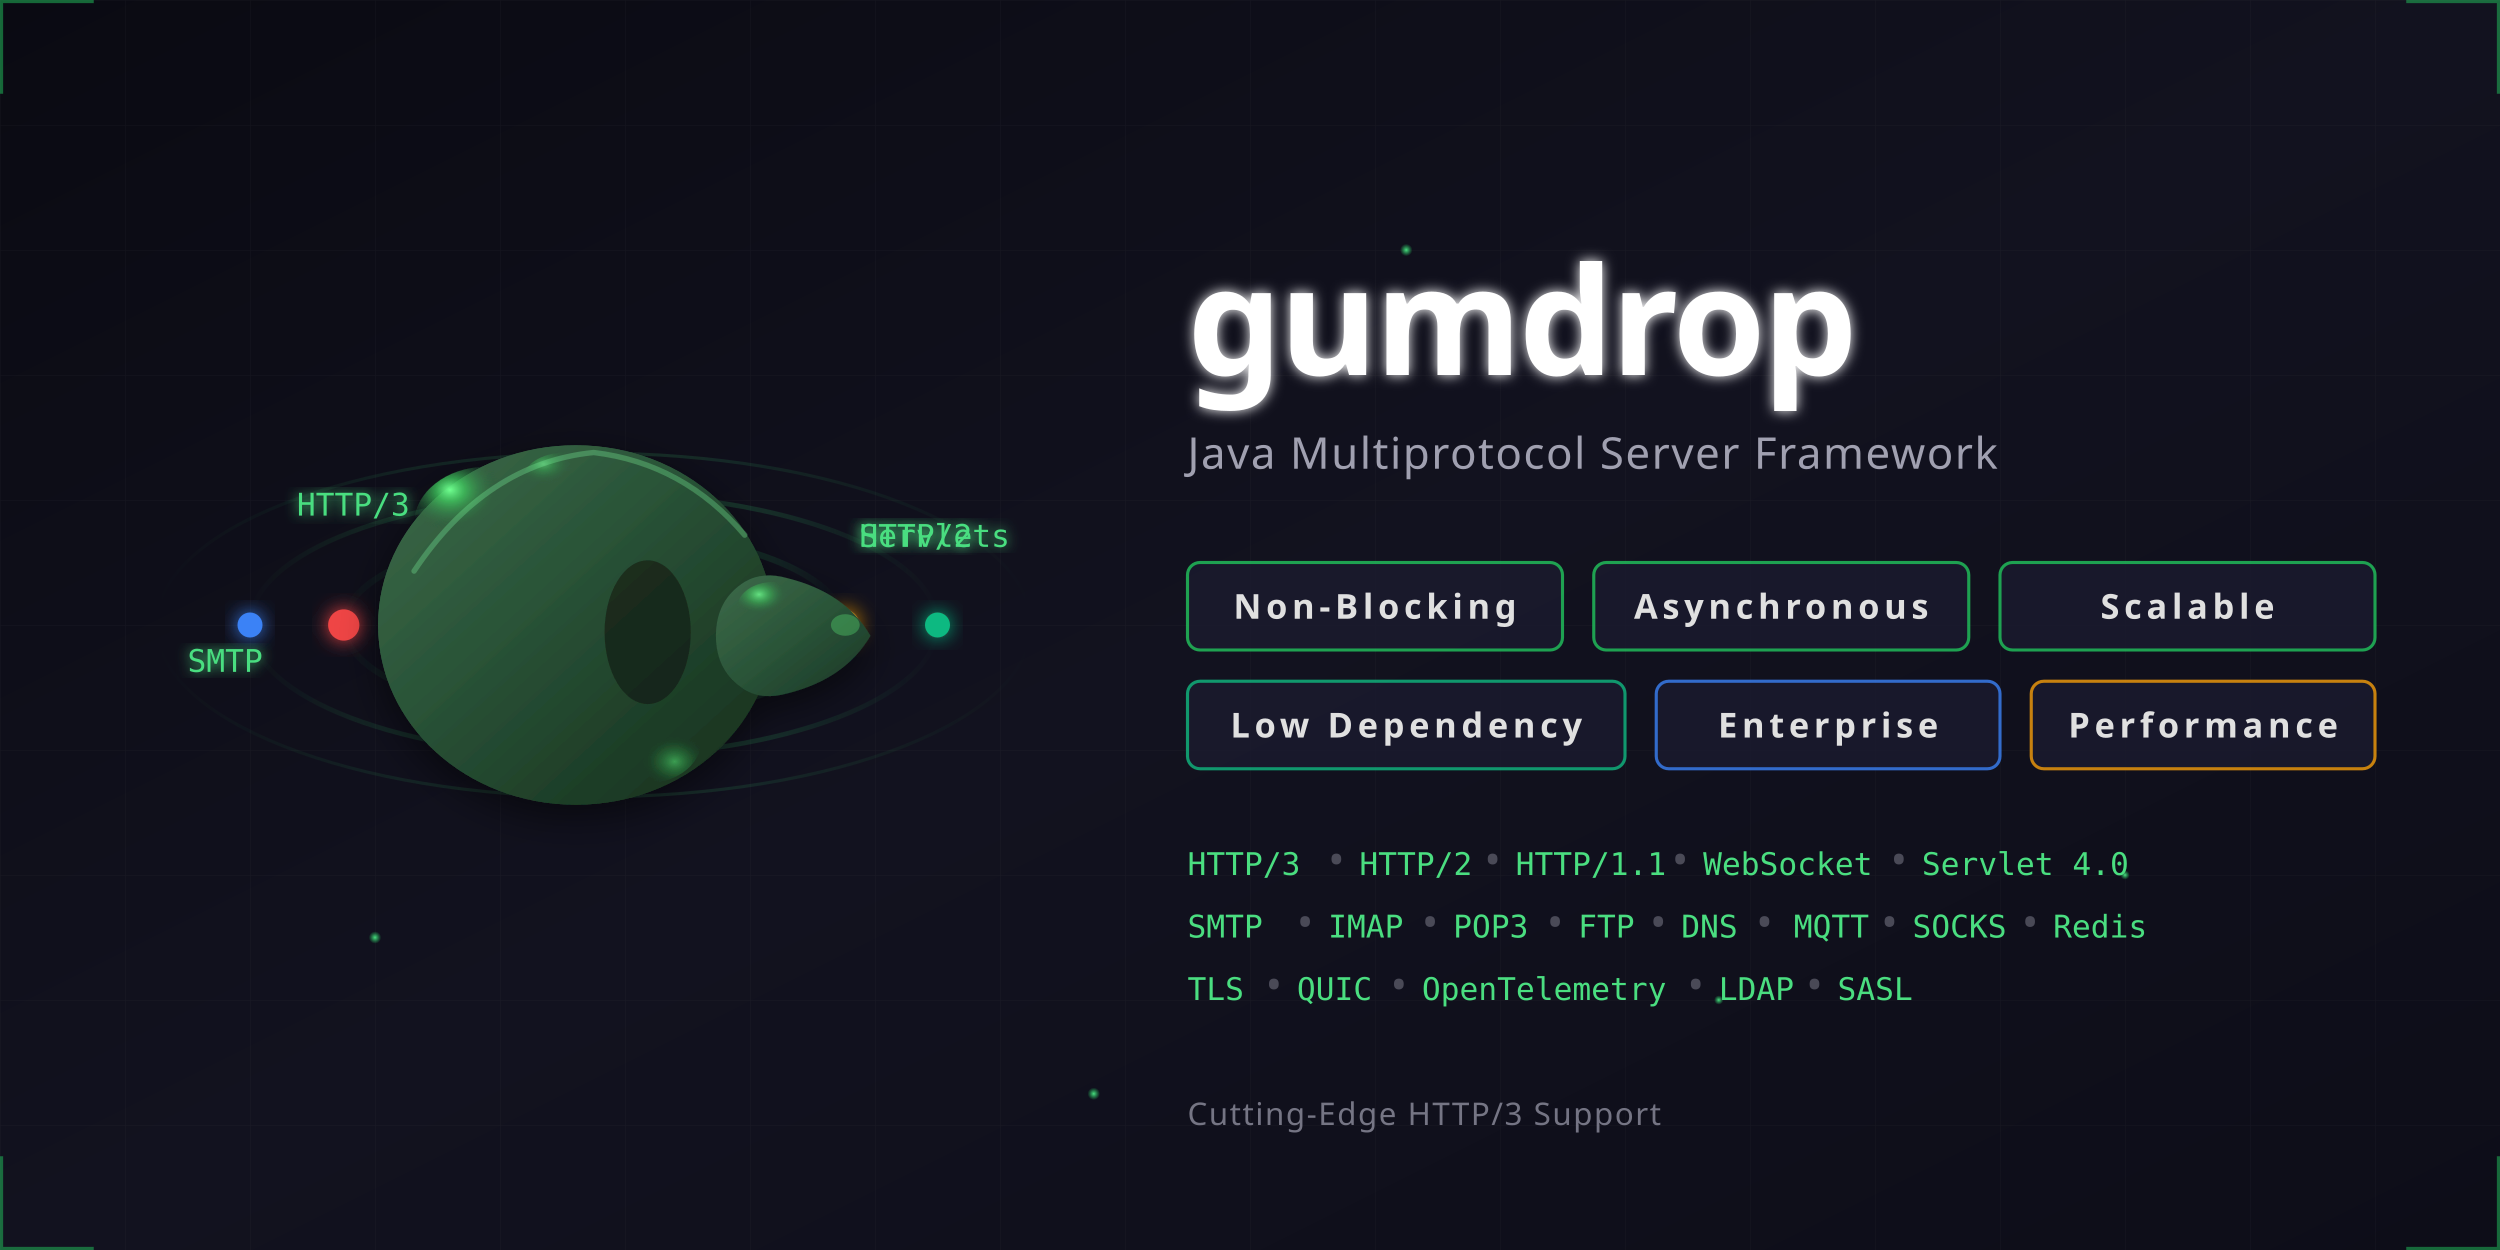
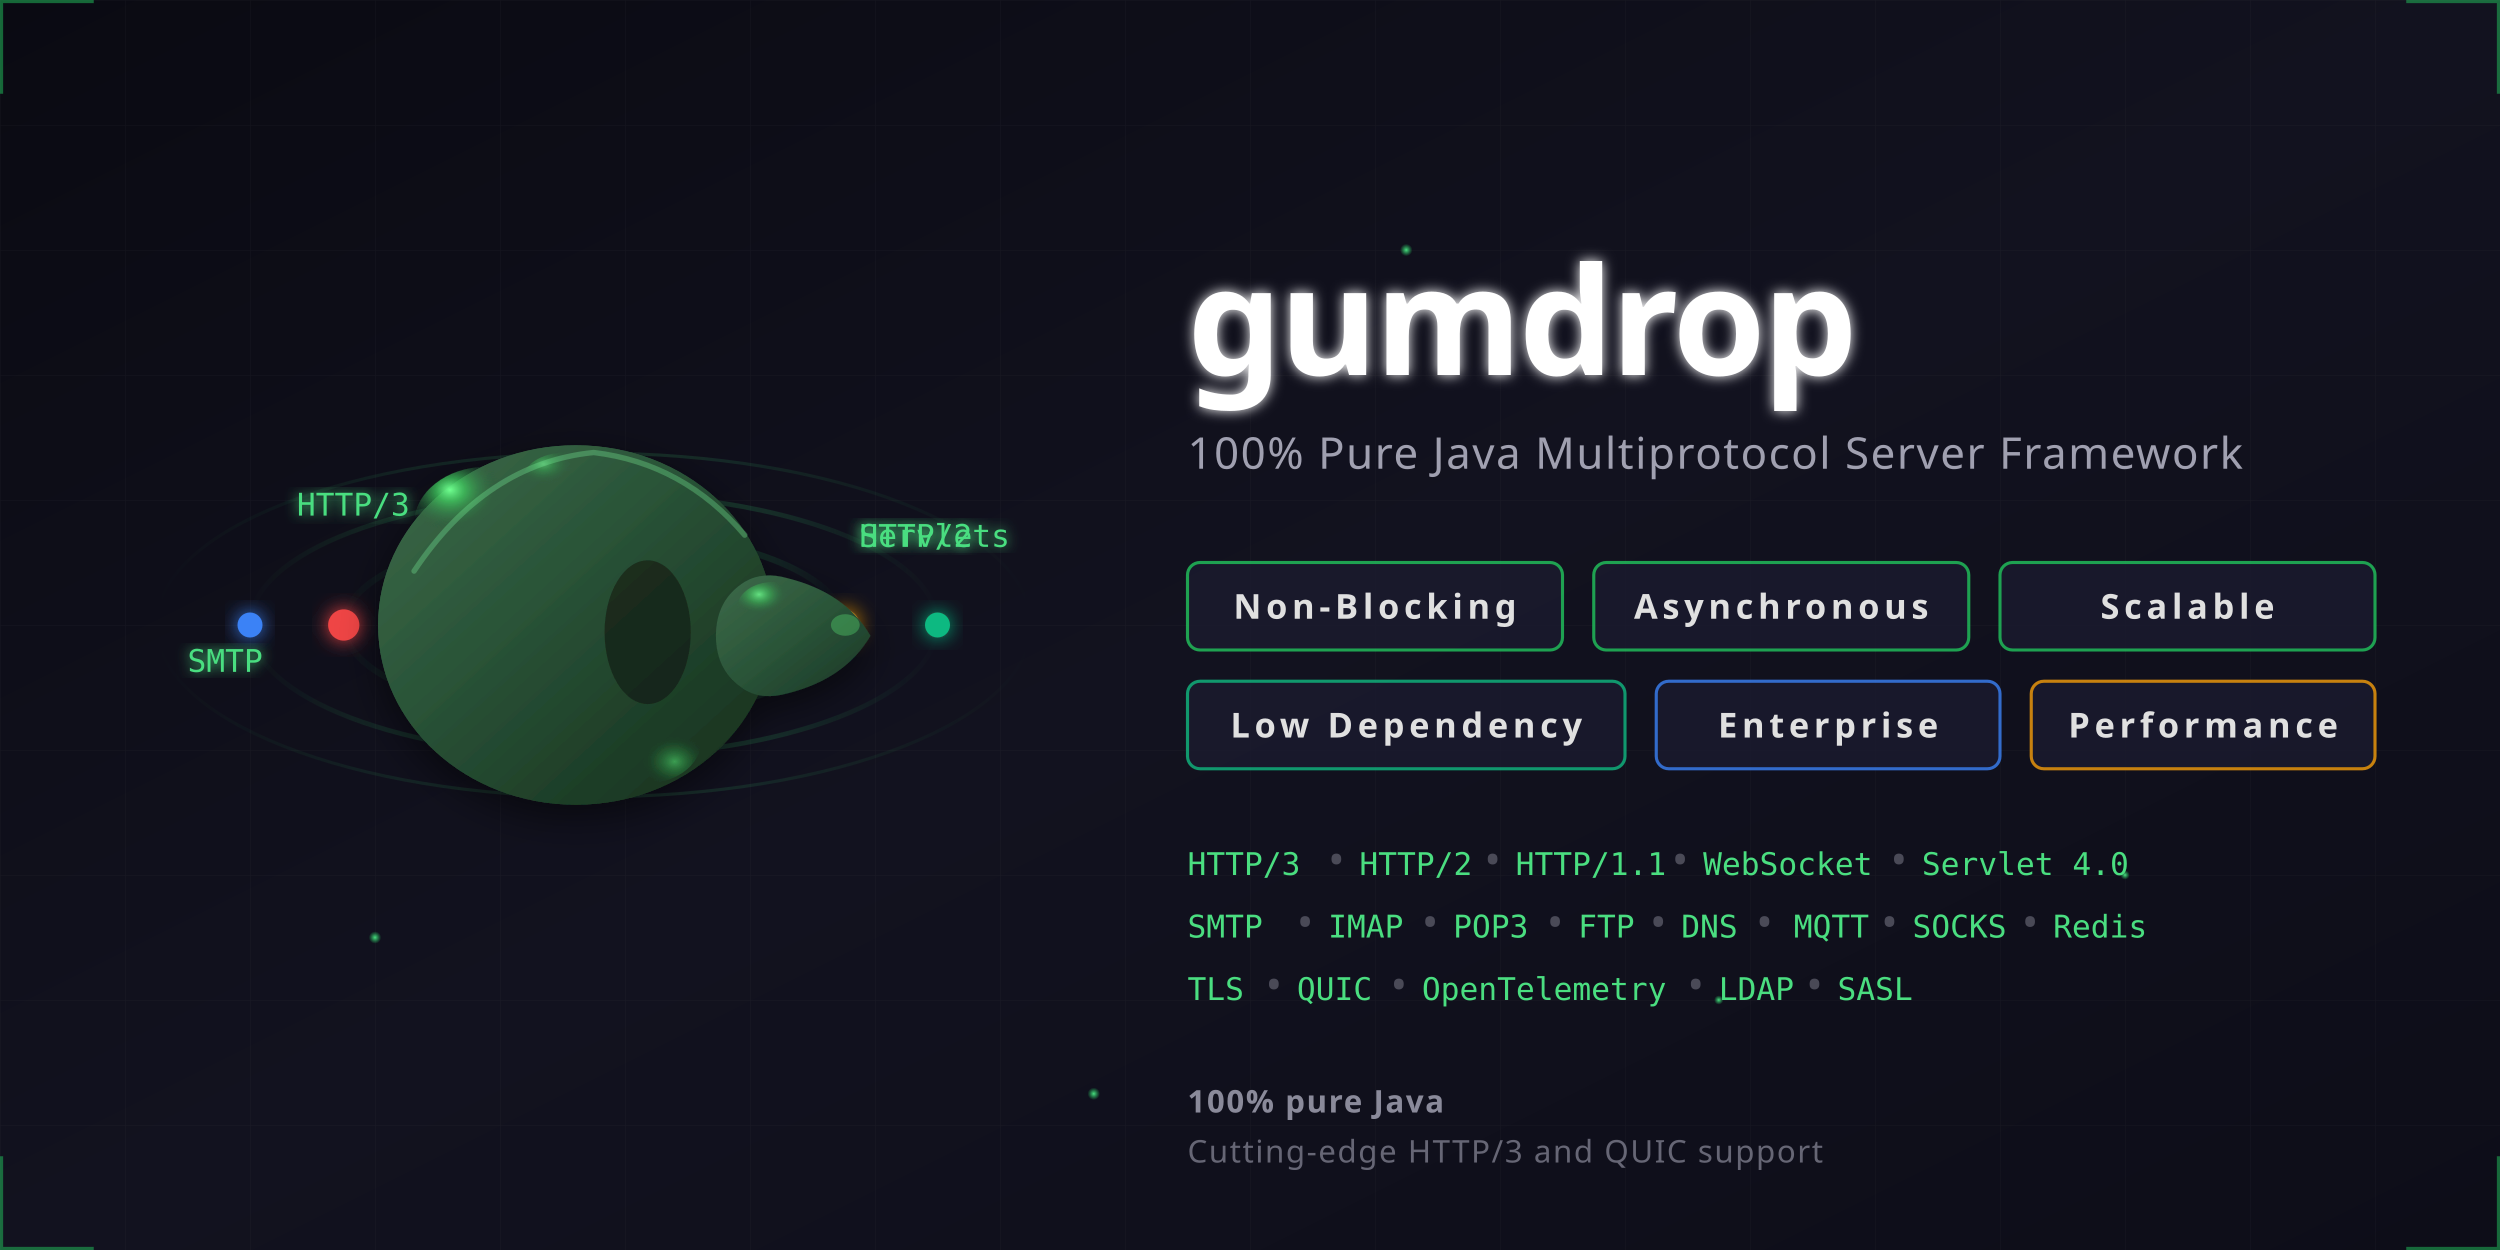
<svg xmlns="http://www.w3.org/2000/svg" viewBox="0 0 800 400" width="100vw">
  <defs>
    <linearGradient id="bgGrad" x1="0%" y1="0%" x2="100%" y2="100%">
      <stop offset="0%" style="stop-color:#0a0a12" />
      <stop offset="50%" style="stop-color:#12121f" />
      <stop offset="100%" style="stop-color:#0d0d18" />
    </linearGradient>
    <linearGradient id="orbitGrad" x1="0%" y1="0%" x2="100%" y2="0%">
      <stop offset="0%" style="stop-color:#22c55e;stop-opacity:0" />
      <stop offset="50%" style="stop-color:#4ade80;stop-opacity:0.6" />
      <stop offset="100%" style="stop-color:#22c55e;stop-opacity:0" />
    </linearGradient>
    <radialGradient id="particleGlow" cx="50%" cy="50%" r="50%">
      <stop offset="0%" style="stop-color:#4ade80;stop-opacity:1" />
      <stop offset="100%" style="stop-color:#22c55e;stop-opacity:0" />
    </radialGradient>
    <linearGradient id="torusBase" x1="0%" y1="0%" x2="100%" y2="100%">
      <stop offset="0%" style="stop-color:#3d6b4a" />
      <stop offset="40%" style="stop-color:#2a5438" />
      <stop offset="70%" style="stop-color:#1f4029" />
      <stop offset="100%" style="stop-color:#152d1c" />
    </linearGradient>
    <radialGradient id="highlightTL" cx="25%" cy="20%" r="35%">
      <stop offset="0%" style="stop-color:#70ff90;stop-opacity:1" />
      <stop offset="30%" style="stop-color:#40d060;stop-opacity:0.7" />
      <stop offset="100%" style="stop-color:#2a5438;stop-opacity:0" />
    </radialGradient>
    <radialGradient id="highlightBR" cx="75%" cy="75%" r="30%">
      <stop offset="0%" style="stop-color:#50e070;stop-opacity:0.6" />
      <stop offset="50%" style="stop-color:#30a048;stop-opacity:0.3" />
      <stop offset="100%" style="stop-color:#1f4029;stop-opacity:0" />
    </radialGradient>
    <linearGradient id="gumdropGrad" x1="0%" y1="0%" x2="100%" y2="100%">
      <stop offset="0%" style="stop-color:#3d6b4a" />
      <stop offset="50%" style="stop-color:#2a5438" />
      <stop offset="100%" style="stop-color:#1a3525" />
    </linearGradient>
    <radialGradient id="gumdropHighlight" cx="30%" cy="25%" r="40%">
      <stop offset="0%" style="stop-color:#70ff90;stop-opacity:0.9" />
      <stop offset="40%" style="stop-color:#40d060;stop-opacity:0.5" />
      <stop offset="100%" style="stop-color:#2a5438;stop-opacity:0" />
    </radialGradient>
    <filter id="glow" x="-50%" y="-50%" width="200%" height="200%">
      <feGaussianBlur stdDeviation="3" result="coloredBlur" />
      <feMerge>
        <feMergeNode in="coloredBlur" />
        <feMergeNode in="SourceGraphic" />
      </feMerge>
    </filter>
    <filter id="textGlow" x="-20%" y="-20%" width="140%" height="140%">
      <feGaussianBlur stdDeviation="2" result="coloredBlur" />
      <feMerge>
        <feMergeNode in="coloredBlur" />
        <feMergeNode in="SourceGraphic" />
      </feMerge>
    </filter>
    <filter id="logoShadow" x="-20%" y="-20%" width="140%" height="140%">
      <feDropShadow dx="0" dy="4" stdDeviation="6" flood-color="#000000" flood-opacity="0.5" />
    </filter>
  </defs>
  <style>
    @keyframes float {
      0%, 100% { transform: translate(0px, 0px); }
      50% { transform: translate(0px, -8px); }
    }
    @keyframes pulse {
      0%, 100% { opacity: 0.6; }
      50% { opacity: 1; }
    }
    @keyframes fadeSlide {
      0%, 100% { opacity: 0.4; transform: translateX(-5px); }
      50% { opacity: 1; transform: translateX(5px); }
    }
    @keyframes particleFloat {
      0% { opacity: 0; transform: translateY(20px) scale(0.5); }
      50% { opacity: 1; }
      100% { opacity: 0; transform: translateY(-30px) scale(1.2); }
    }
    @keyframes shimmer {
      0% { opacity: 0.3; }
      50% { opacity: 0.8; }
      100% { opacity: 0.3; }
    }
    @keyframes ringRotate {
      from { transform: rotate(0deg); }
      to { transform: rotate(360deg); }
    }
    @keyframes ringRotateReverse {
      from { transform: rotate(360deg); }
      to { transform: rotate(0deg); }
    }
    
    .logo-float { animation: float 4s ease-in-out infinite; }
    .pulse-text { animation: pulse 3s ease-in-out infinite; }
    .fade-slide { animation: fadeSlide 4s ease-in-out infinite; }
    .particle { animation: particleFloat 3s ease-in-out infinite; }
    .shimmer { animation: shimmer 2s ease-in-out infinite; }
    
    .feature-text {
      font-family: 'Segoe UI', system-ui, sans-serif;
      font-size: 11px;
      font-weight: 600;
      fill: #e0e0e0;
      text-transform: uppercase;
      letter-spacing: 1.5px;
    }
    .title-text {
      font-family: 'Segoe UI', system-ui, sans-serif;
      font-size: 48px;
      font-weight: 700;
      fill: white;
      letter-spacing: -1px;
    }
    .subtitle-text {
      font-family: 'Segoe UI', system-ui, sans-serif;
      font-size: 14px;
      fill: #a0a0b0;
      letter-spacing: 0.5px;
    }
    .trailer-text {
      font-family: 'Segoe UI', system-ui, sans-serif;
      font-size: 10px;
      fill: #a0a0b0;
      letter-spacing: 0.5px;
    }
    .protocol-text {
      font-family: 'Consolas', 'Monaco', monospace;
      font-size: 10px;
      font-weight: 500;
      fill: #4ade80;
    }
    .buzzword {
      font-family: 'Segoe UI', system-ui, sans-serif;
      font-size: 12px;
      font-weight: 600;
      fill: #22c55e;
      letter-spacing: 2px;
      text-transform: uppercase;
    }
  </style>
  <rect width="800" height="400" fill="url(#bgGrad)" />
  <g opacity="0.03">
    <pattern id="grid" width="40" height="40" patternUnits="userSpaceOnUse">
      <path d="M 40 0 L 0 0 0 40" fill="none" stroke="#ffffff" stroke-width="0.5" />
    </pattern>
    <rect width="800" height="400" fill="url(#grid)" />
  </g>
  <g class="particle" style="animation-delay: 0s;">
    <circle cx="120" cy="300" r="2" fill="url(#particleGlow)" />
  </g>
  <g class="particle" style="animation-delay: 0.5s;">
    <circle cx="680" cy="280" r="1.5" fill="url(#particleGlow)" />
  </g>
  <g class="particle" style="animation-delay: 1s;">
    <circle cx="350" cy="350" r="2" fill="url(#particleGlow)" />
  </g>
  <g class="particle" style="animation-delay: 1.5s;">
    <circle cx="550" cy="320" r="1.5" fill="url(#particleGlow)" />
  </g>
  <g class="particle" style="animation-delay: 2s;">
    <circle cx="450" cy="80" r="2" fill="url(#particleGlow)" />
  </g>
  <g>
    <ellipse cx="190" cy="200" rx="140" ry="55" fill="none" stroke="url(#orbitGrad)" stroke-width="1" opacity="0.3" style="animation: ringRotate 35s linear infinite; transform-origin: 190px 200px;" />
    <ellipse cx="190" cy="200" rx="110" ry="42" fill="none" stroke="url(#orbitGrad)" stroke-width="1.5" opacity="0.5" style="animation: ringRotateReverse 25s linear infinite; transform-origin: 190px 200px;" />
    <ellipse cx="190" cy="200" rx="80" ry="30" fill="none" stroke="url(#orbitGrad)" stroke-width="2" opacity="0.7" style="animation: ringRotate 20s linear infinite; transform-origin: 190px 200px;" />
    <g style="animation: ringRotateReverse 25s linear infinite; transform-origin: 190px 200px;">
      <circle cx="300" cy="200" r="4" fill="#10b981" filter="url(#glow)" />
      <circle cx="80" cy="200" r="4" fill="#3b82f6" filter="url(#glow)" />
    </g>
    <g style="animation: ringRotate 20s linear infinite; transform-origin: 190px 200px;">
      <circle cx="270" cy="200" r="5" fill="#f59e0b" filter="url(#glow)" />
      <circle cx="110" cy="200" r="5" fill="#ef4444" filter="url(#glow)" />
    </g>
    <g class="logo-float" filter="url(#logoShadow)" style="transform-origin: 190px 200px;">
      <g transform="translate(190, 200) scale(1.15) translate(-80, -70)">
        <g transform="translate(80, 70)">
          <ellipse cx="-5" cy="0" rx="55" ry="50" fill="url(#torusBase)" />
          <path d="             M -60 0             A 55 50 0 1 1 50 0             A 55 50 0 1 1 -60 0             Z             M 0 -18             A 12 18 0 1 0 24 0             A 12 18 0 1 0 0 -18             Z           " fill="url(#torusBase)" fill-rule="evenodd" />
          <ellipse cx="15" cy="2" rx="12" ry="20" fill="#121810" opacity="0.6" />
          <ellipse cx="-30" cy="-28" rx="20" ry="16" fill="url(#highlightTL)" />
          <ellipse cx="-8" cy="-40" rx="12" ry="8" fill="url(#highlightTL)" opacity="0.5" />
          <ellipse cx="15" cy="32" rx="15" ry="12" fill="url(#highlightBR)" />
          <path d="M -50 -15 Q -30 -45, 0 -48 Q 25 -45, 42 -25" fill="none" stroke="#80ffa0" stroke-width="1.5" opacity="0.3" stroke-linecap="round" />
          <g transform="translate(42, 3)">
            <path d="               M 0 -15               Q 5 -18, 12 -16               Q 28 -12, 35 0               Q 28 12, 12 16               Q 5 18, 0 15               Q -8 10, -8 0               Q -8 -10, 0 -15               Z             " fill="url(#gumdropGrad)" />
            <ellipse cx="8" cy="-8" rx="10" ry="7" fill="url(#gumdropHighlight)" opacity="0.9" />
            <ellipse cx="28" cy="-3" rx="4" ry="3" fill="#60ff80" opacity="0.3" />
          </g>
        </g>
      </g>
    </g>
    <g style="animation: ringRotate 20s linear infinite; transform-origin: 190px 200px;">
      <text x="275" y="175" class="protocol-text" filter="url(#textGlow)">HTTP/2</text>
    </g>
    <g style="animation: ringRotate 22s linear infinite; transform-origin: 190px 200px;">
      <text x="95" y="165" class="protocol-text" filter="url(#textGlow)">HTTP/3</text>
    </g>
    <g style="animation: ringRotateReverse 25s linear infinite; transform-origin: 190px 200px;">
      <text x="60" y="215" class="protocol-text" filter="url(#textGlow)">SMTP</text>
    </g>
    <g style="animation: ringRotateReverse 27s linear infinite; transform-origin: 190px 200px;">
      <text x="275" y="175" class="protocol-text" filter="url(#textGlow)">Servlets</text>
    </g>
  </g>
  <g transform="translate(380, 0)">
    <text x="0" y="120" class="title-text" filter="url(#textGlow)">gumdrop</text>
-     <text x="0" y="150" class="subtitle-text">Java Multiprotocol Server Framework</text>
+     <text x="0" y="150" class="subtitle-text">100% Pure Java Multiprotocol Server Framework</text>
    <g transform="translate(0, 180)">
      <g class="shimmer" style="animation-delay: 0s;">
        <rect x="0" y="0" width="120" height="28" rx="4" fill="#1a1a2e" stroke="#22c55e" stroke-width="1" opacity="0.8" />
        <text x="60" y="18" text-anchor="middle" class="feature-text">Non-Blocking</text>
      </g>
      <g class="shimmer" style="animation-delay: 0.3s;">
        <rect x="130" y="0" width="120" height="28" rx="4" fill="#1a1a2e" stroke="#22c55e" stroke-width="1" opacity="0.8" />
        <text x="190" y="18" text-anchor="middle" class="feature-text">Asynchronous</text>
      </g>
      <g class="shimmer" style="animation-delay: 0.6s;">
        <rect x="260" y="0" width="120" height="28" rx="4" fill="#1a1a2e" stroke="#22c55e" stroke-width="1" opacity="0.8" />
        <text x="320" y="18" text-anchor="middle" class="feature-text">Scalable</text>
      </g>
      <g class="shimmer" style="animation-delay: 0.9s;">
        <rect x="0" y="38" width="140" height="28" rx="4" fill="#1a1a2e" stroke="#10b981" stroke-width="1" opacity="0.8" />
        <text x="70" y="56" text-anchor="middle" class="feature-text">Low Dependency</text>
      </g>
      <g class="shimmer" style="animation-delay: 1.2s;">
        <rect x="150" y="38" width="110" height="28" rx="4" fill="#1a1a2e" stroke="#3b82f6" stroke-width="1" opacity="0.8" />
        <text x="205" y="56" text-anchor="middle" class="feature-text">Enterprise</text>
      </g>
      <g class="shimmer" style="animation-delay: 1.5s;">
        <rect x="270" y="38" width="110" height="28" rx="4" fill="#1a1a2e" stroke="#f59e0b" stroke-width="1" opacity="0.8" />
        <text x="325" y="56" text-anchor="middle" class="feature-text">Performance</text>
      </g>
    </g>
    <g transform="translate(0, 280)">
      <g class="fade-slide">
        <text x="0" y="0" class="protocol-text">HTTP/3</text>
        <text x="45" y="0" class="subtitle-text" opacity="0.4">•</text>
        <text x="55" y="0" class="protocol-text">HTTP/2</text>
        <text x="95" y="0" class="subtitle-text" opacity="0.4">•</text>
        <text x="105" y="0" class="protocol-text">HTTP/1.1</text>
        <text x="155" y="0" class="subtitle-text" opacity="0.4">•</text>
        <text x="165" y="0" class="protocol-text">WebSocket</text>
        <text x="225" y="0" class="subtitle-text" opacity="0.4">•</text>
        <text x="235" y="0" class="protocol-text">Servlet 4.0</text>
      </g>
      <g class="fade-slide" style="animation-delay: 2s;">
        <text x="0" y="20" class="protocol-text">SMTP</text>
        <text x="35" y="20" class="subtitle-text" opacity="0.4">•</text>
        <text x="45" y="20" class="protocol-text">IMAP</text>
        <text x="75" y="20" class="subtitle-text" opacity="0.4">•</text>
        <text x="85" y="20" class="protocol-text">POP3</text>
        <text x="115" y="20" class="subtitle-text" opacity="0.4">•</text>
        <text x="125" y="20" class="protocol-text">FTP</text>
        <text x="148" y="20" class="subtitle-text" opacity="0.4">•</text>
        <text x="158" y="20" class="protocol-text">DNS</text>
        <text x="182" y="20" class="subtitle-text" opacity="0.4">•</text>
        <text x="194" y="20" class="protocol-text">MQTT</text>
        <text x="222" y="20" class="subtitle-text" opacity="0.4">•</text>
        <text x="232" y="20" class="protocol-text">SOCKS</text>
        <text x="267" y="20" class="subtitle-text" opacity="0.4">•</text>
        <text x="277" y="20" class="protocol-text">Redis</text>
      </g>
      <g class="fade-slide" style="animation-delay: 4s;">
        <text x="0" y="40" class="protocol-text">TLS</text>
        <text x="25" y="40" class="subtitle-text" opacity="0.4">•</text>
        <text x="35" y="40" class="protocol-text">QUIC</text>
        <text x="65" y="40" class="subtitle-text" opacity="0.4">•</text>
        <text x="75" y="40" class="protocol-text">OpenTelemetry</text>
        <text x="160" y="40" class="subtitle-text" opacity="0.4">•</text>
        <text x="170" y="40" class="protocol-text">LDAP</text>
        <text x="198" y="40" class="subtitle-text" opacity="0.4">•</text>
        <text x="208" y="40" class="protocol-text">SASL</text>
      </g>
    </g>
-     <g transform="translate(0, 360)">
-       <text x="0" y="0" opacity="0.7" class="trailer-text">Cutting-Edge HTTP/3 Support</text>
+     <g transform="translate(0, 356)">
+       <text x="0" y="0" opacity="0.85" class="trailer-text" font-weight="700">100% pure Java</text>
+       <text x="0" y="16" opacity="0.6" class="trailer-text">Cutting-edge HTTP/3 and QUIC support</text>
    </g>
  </g>
  <path d="M0 30 L0 0 L30 0" fill="none" stroke="#22c55e" stroke-width="2" opacity="0.5" />
  <path d="M800 30 L800 0 L770 0" fill="none" stroke="#22c55e" stroke-width="2" opacity="0.5" />
  <path d="M0 370 L0 400 L30 400" fill="none" stroke="#22c55e" stroke-width="2" opacity="0.5" />
  <path d="M800 370 L800 400 L770 400" fill="none" stroke="#22c55e" stroke-width="2" opacity="0.5" />
</svg>
